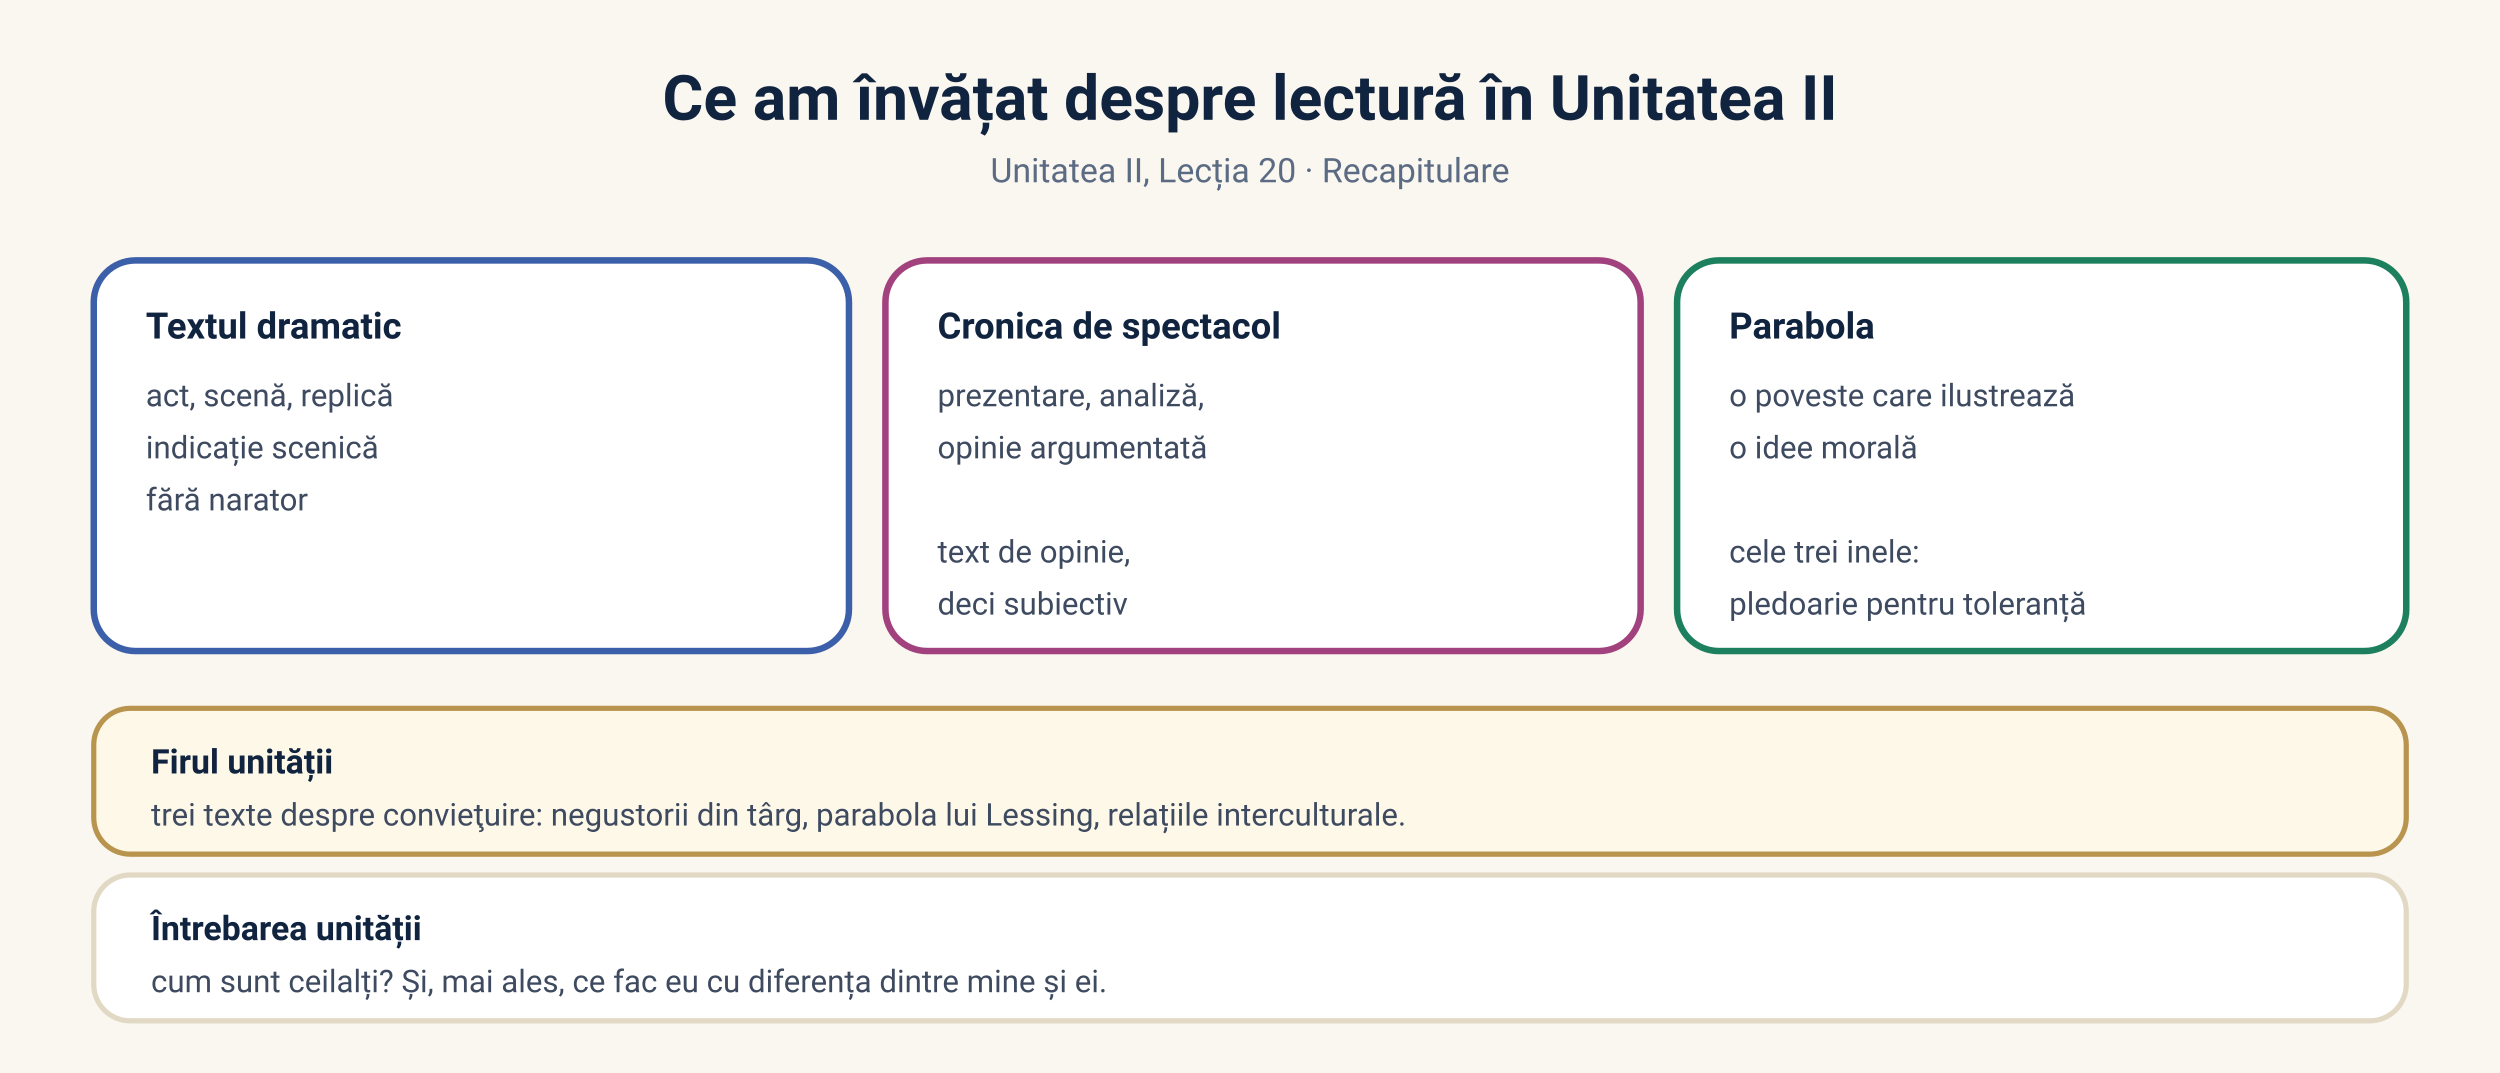
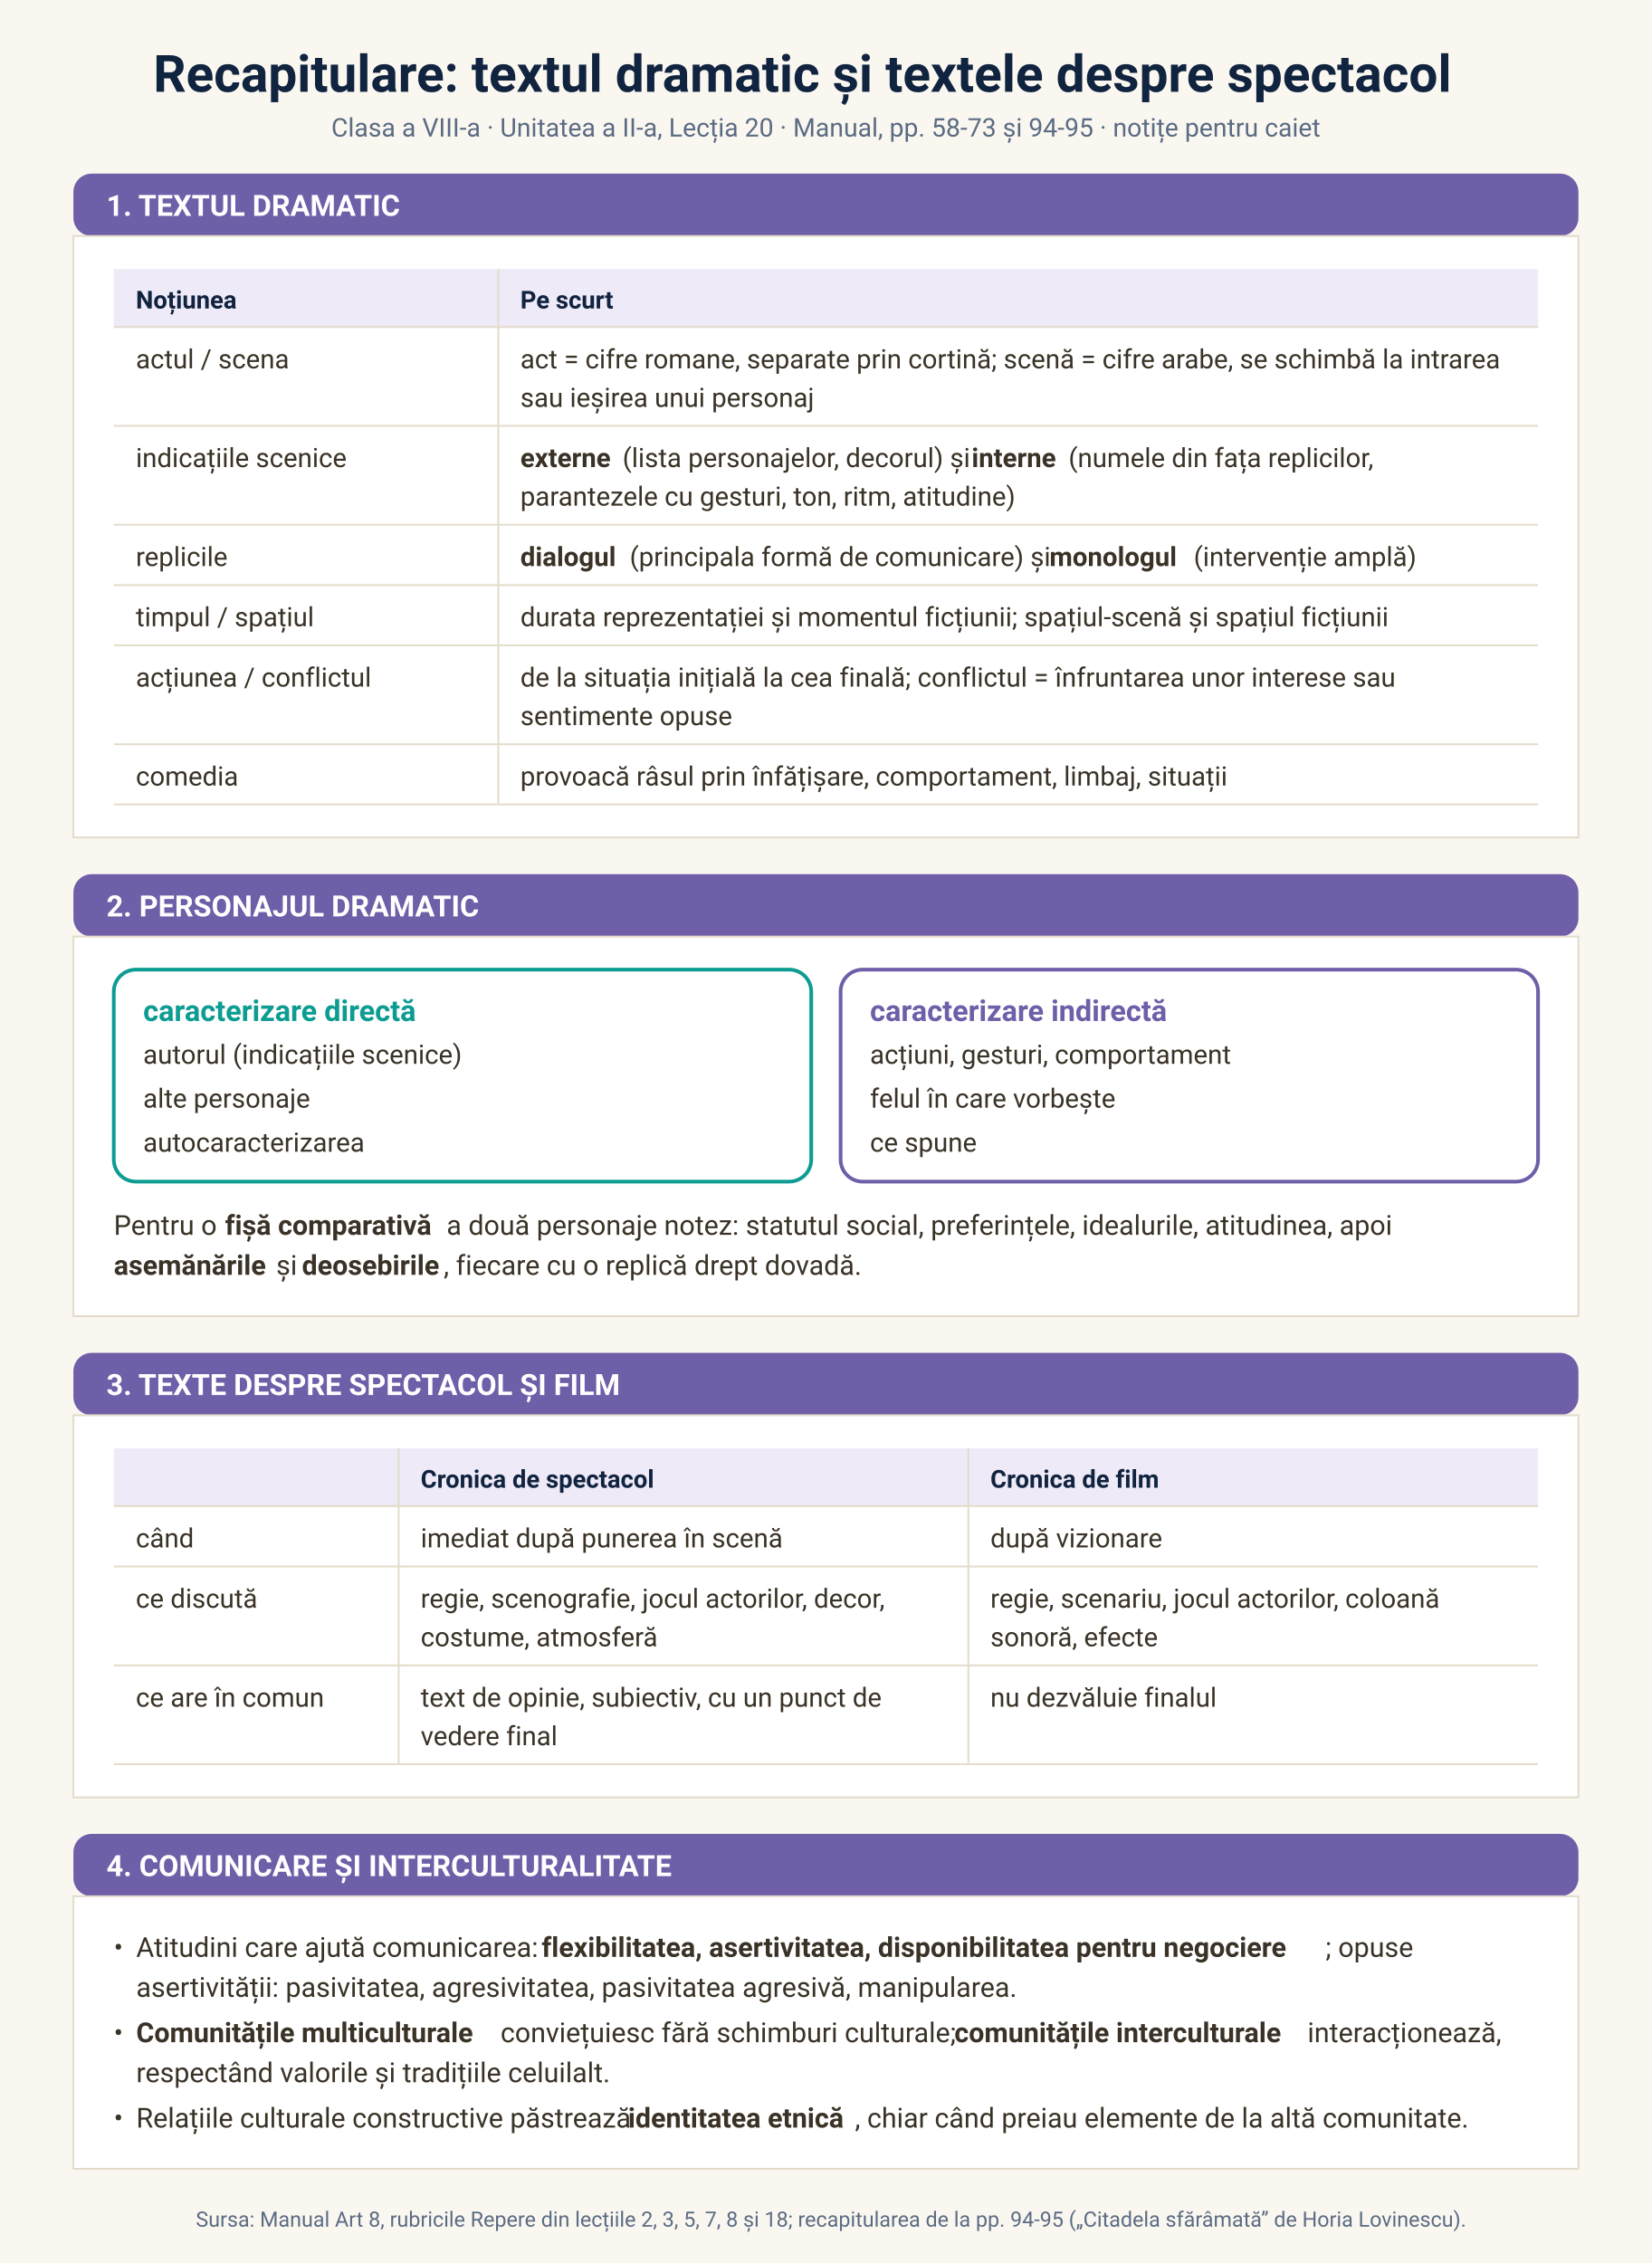
- <svg xmlns="http://www.w3.org/2000/svg" viewBox="0 0 960 412" font-family="'Segoe UI', 'Plus Jakarta Sans', -apple-system, Roboto, sans-serif">
-   <rect width="960" height="412" fill="#faf7f0" />
-   <text x="480" y="46" text-anchor="middle" font-size="24" font-weight="700" fill="#10233f">Ce am învățat despre lectură în Unitatea II</text>
-   <text x="480" y="70" text-anchor="middle" font-size="13" fill="#5b6b83">Unitatea II, Lecția 20 · Recapitulare</text>
-   <rect x="36" y="100" width="290" height="150" rx="16" fill="#ffffff" stroke="#3b5fa8" stroke-width="2.5" />
-   <text x="56" y="130" font-size="14" font-weight="700" fill="#10233f">Textul dramatic</text>
-   <text x="56" y="156" font-size="12" fill="#3d4a5f">act, scenă, replică</text>
-   <text x="56" y="176" font-size="12" fill="#3d4a5f">indicație scenică</text>
-   <text x="56" y="196" font-size="12" fill="#3d4a5f">fără narator</text>
-   <rect x="340" y="100" width="290" height="150" rx="16" fill="#ffffff" stroke="#a1417e" stroke-width="2.5" />
-   <text x="360" y="130" font-size="14" font-weight="700" fill="#10233f">Cronica de spectacol</text>
-   <text x="360" y="156" font-size="12" fill="#3d4a5f">prezentare, analiză,</text>
-   <text x="360" y="176" font-size="12" fill="#3d4a5f">opinie argumentată</text>
-   <text x="360" y="196" font-size="12" fill="#3d4a5f" />
-   <text x="360" y="216" font-size="12" fill="#3d4a5f">text de opinie,</text>
-   <text x="360" y="236" font-size="12" fill="#3d4a5f">deci subiectiv</text>
-   <rect x="644" y="100" width="280" height="150" rx="16" fill="#ffffff" stroke="#1c7f5e" stroke-width="2.5" />
-   <text x="664" y="130" font-size="14" font-weight="700" fill="#10233f">Parabola</text>
-   <text x="664" y="156" font-size="12" fill="#3d4a5f">o poveste care ilustrează</text>
-   <text x="664" y="176" font-size="12" fill="#3d4a5f">o idee morală</text>
-   <text x="664" y="196" font-size="12" fill="#3d4a5f" />
-   <text x="664" y="216" font-size="12" fill="#3d4a5f">cele trei inele:</text>
-   <text x="664" y="236" font-size="12" fill="#3d4a5f">pledoarie pentru toleranță</text>
-   <rect x="36" y="272" width="888" height="56" rx="14" fill="#fef8e9" stroke="#b8944f" stroke-width="2" />
-   <text x="58" y="297" font-size="13" font-weight="700" fill="#10233f">Firul unității</text>
-   <text x="58" y="317" font-size="12" fill="#3d4a5f">trei texte despre convieţuire: negustorii din târg, parabola lui Lessing, relațiile interculturale.</text>
-   <rect x="36" y="336" width="888" height="56" rx="14" fill="#ffffff" stroke="#e2d9c4" stroke-width="2" />
-   <text x="58" y="361" font-size="13" font-weight="700" fill="#10233f">Întrebarea unității</text>
-   <text x="58" y="381" font-size="12" fill="#3d4a5f">cum sunt ceilalți? Și, mai ales, ce fac eu cu diferența dintre mine și ei.</text>
+ <svg xmlns="http://www.w3.org/2000/svg" viewBox="0 0 900 1233" font-family="'Segoe UI', 'Plus Jakarta Sans', -apple-system, Roboto, sans-serif">
+   <rect width="900" height="1233" fill="#faf7f0" />
+   <text x="83.5" y="50.0" font-size="28" fill="#10233f" font-weight="700" textLength="734.7" lengthAdjust="spacing">Recapitulare: textul dramatic și textele despre spectacol</text>
+   <text x="180.5" y="74.4" font-size="14" fill="#5b6b83" textLength="539.0" lengthAdjust="spacing">Clasa a VIII-a · Unitatea a II-a, Lecția 20 · Manual, pp. 58-73 și 94-95 · notițe pentru caiet</text>
+   <rect x="40" y="94.6" width="820" height="34" rx="10" fill="#6f5ea8" />
+   <text x="58" y="117.6" font-size="16" font-weight="700" fill="#ffffff">1. TEXTUL DRAMATIC</text>
+   <rect x="40" y="128.6" width="820" height="327.7" fill="#ffffff" stroke="#e3dccb" />
+   <rect x="62.0" y="146.6" width="776.0" height="31.6" fill="#efeaf8" />
+   <text x="74.0" y="168.1" font-size="13.5" fill="#10233f" font-weight="700" textLength="59.0" lengthAdjust="spacing">Noțiunea</text>
+   <text x="283.5" y="168.1" font-size="13.5" fill="#10233f" font-weight="700" textLength="50.6" lengthAdjust="spacing">Pe scurt</text>
+   <line x1="62.0" y1="178.2" x2="838.0" y2="178.2" stroke="#e3dccb" />
+   <text x="74.0" y="200.7" font-size="14.5" fill="#3a3226" textLength="80.2" lengthAdjust="spacing">actul / scena</text>
+   <text x="283.5" y="200.7" font-size="14.5" fill="#3a3226" textLength="529.7" lengthAdjust="spacing">act = cifre romane, separate prin cortină; scenă = cifre arabe, se schimbă la intrarea</text>
+   <text x="283.5" y="221.7" font-size="14.5" fill="#3a3226" textLength="157.3" lengthAdjust="spacing">sau ieșirea unui personaj</text>
+   <line x1="62.0" y1="232.0" x2="838.0" y2="232.0" stroke="#e3dccb" />
+   <text x="74.0" y="254.5" font-size="14.5" fill="#3a3226" textLength="110.9" lengthAdjust="spacing">indicațiile scenice</text>
+   <text x="283.5" y="254.5" font-size="14.5" fill="#3a3226" font-weight="700" textLength="51.8" lengthAdjust="spacing">externe</text>
+   <text x="339.2" y="254.5" font-size="14.5" fill="#3a3226" textLength="186.3" lengthAdjust="spacing">(lista personajelor, decorul) și</text>
+   <text x="529.4" y="254.5" font-size="14.5" fill="#3a3226" font-weight="700" textLength="48.9" lengthAdjust="spacing">interne</text>
+   <text x="582.2" y="254.5" font-size="14.5" fill="#3a3226" textLength="166.7" lengthAdjust="spacing">(numele din fața replicilor,</text>
+   <text x="283.5" y="275.5" font-size="14.5" fill="#3a3226" textLength="271.1" lengthAdjust="spacing">parantezele cu gesturi, ton, ritm, atitudine)</text>
+   <line x1="62.0" y1="285.9" x2="838.0" y2="285.9" stroke="#e3dccb" />
+   <text x="74.0" y="308.4" font-size="14.5" fill="#3a3226" textLength="49.3" lengthAdjust="spacing">replicile</text>
+   <text x="283.5" y="308.4" font-size="14.5" fill="#3a3226" font-weight="700" textLength="55.7" lengthAdjust="spacing">dialogul</text>
+   <text x="343.1" y="308.4" font-size="14.5" fill="#3a3226" textLength="224.7" lengthAdjust="spacing">(principala formă de comunicare) și</text>
+   <text x="571.8" y="308.4" font-size="14.5" fill="#3a3226" font-weight="700" textLength="74.7" lengthAdjust="spacing">monologul</text>
+   <text x="650.4" y="308.4" font-size="14.5" fill="#3a3226" textLength="119.9" lengthAdjust="spacing">(intervenție amplă)</text>
+   <line x1="62.0" y1="318.8" x2="838.0" y2="318.8" stroke="#e3dccb" />
+   <text x="74.0" y="341.2" font-size="14.5" fill="#3a3226" textLength="96.9" lengthAdjust="spacing">timpul / spațiul</text>
+   <text x="283.5" y="341.2" font-size="14.5" fill="#3a3226" textLength="468.3" lengthAdjust="spacing">durata reprezentației și momentul ficțiunii; spațiul-scenă și spațiul ficțiunii</text>
+   <line x1="62.0" y1="351.6" x2="838.0" y2="351.6" stroke="#e3dccb" />
+   <text x="74.0" y="374.1" font-size="14.5" fill="#3a3226" textLength="125.7" lengthAdjust="spacing">acțiunea / conflictul</text>
+   <text x="283.5" y="374.1" font-size="14.5" fill="#3a3226" textLength="472.7" lengthAdjust="spacing">de la situația inițială la cea finală; conflictul = înfruntarea unor interese sau</text>
+   <text x="283.5" y="395.1" font-size="14.5" fill="#3a3226" textLength="114.0" lengthAdjust="spacing">sentimente opuse</text>
+   <line x1="62.0" y1="405.5" x2="838.0" y2="405.5" stroke="#e3dccb" />
+   <text x="74.0" y="428.0" font-size="14.5" fill="#3a3226" textLength="54.7" lengthAdjust="spacing">comedia</text>
+   <text x="283.5" y="428.0" font-size="14.5" fill="#3a3226" textLength="382.4" lengthAdjust="spacing">provoacă râsul prin înfățișare, comportament, limbaj, situații</text>
+   <line x1="62.0" y1="438.3" x2="838.0" y2="438.3" stroke="#e3dccb" />
+   <line x1="271.5" y1="146.6" x2="271.5" y2="438.3" stroke="#e3dccb" />
+   <rect x="40" y="476.3" width="820" height="34" rx="10" fill="#6f5ea8" />
+   <text x="58" y="499.3" font-size="16" font-weight="700" fill="#ffffff">2. PERSONAJUL DRAMATIC</text>
+   <rect x="40" y="510.3" width="820" height="206.8" fill="#ffffff" stroke="#e3dccb" />
+   <rect x="62.0" y="528.3" width="380.0" height="115.5" rx="12" fill="#ffffff" stroke="#0d9c92" stroke-width="2" />
+   <text x="78.0" y="556.3" font-size="16" fill="#0d9c92" font-weight="700" textLength="152.6" lengthAdjust="spacing">caracterizare directă</text>
+   <text x="78.0" y="579.6" font-size="14.5" fill="#3a3226" textLength="169.5" lengthAdjust="spacing">autorul (indicațiile scenice)</text>
+   <text x="78.0" y="603.5" font-size="14.5" fill="#3a3226" textLength="89.8" lengthAdjust="spacing">alte personaje</text>
+   <text x="78.0" y="627.5" font-size="14.5" fill="#3a3226" textLength="117.3" lengthAdjust="spacing">autocaracterizarea</text>
+   <rect x="458.0" y="528.3" width="380.0" height="115.5" rx="12" fill="#ffffff" stroke="#6f5ea8" stroke-width="2" />
+   <text x="474.0" y="556.3" font-size="16" fill="#6f5ea8" font-weight="700" textLength="166.9" lengthAdjust="spacing">caracterizare indirectă</text>
+   <text x="474.0" y="579.6" font-size="14.5" fill="#3a3226" textLength="196.0" lengthAdjust="spacing">acțiuni, gesturi, comportament</text>
+   <text x="474.0" y="603.5" font-size="14.5" fill="#3a3226" textLength="132.7" lengthAdjust="spacing">felul în care vorbește</text>
+   <text x="474.0" y="627.5" font-size="14.5" fill="#3a3226" textLength="56.8" lengthAdjust="spacing">ce spune</text>
+   <text x="62.0" y="672.8" font-size="15" fill="#3a3226" textLength="56.5" lengthAdjust="spacing">Pentru o</text>
+   <text x="122.6" y="672.8" font-size="15" fill="#3a3226" font-weight="700" textLength="116.7" lengthAdjust="spacing">fișă comparativă</text>
+   <text x="243.3" y="672.8" font-size="15" fill="#3a3226" textLength="514.8" lengthAdjust="spacing">a două personaje notez: statutul social, preferințele, idealurile, atitudinea, apoi</text>
+   <text x="62.0" y="694.6" font-size="15" fill="#3a3226" font-weight="700" textLength="84.5" lengthAdjust="spacing">asemănările</text>
+   <text x="150.5" y="694.6" font-size="15" fill="#3a3226" textLength="9.9" lengthAdjust="spacing">și</text>
+   <text x="164.5" y="694.6" font-size="15" fill="#3a3226" font-weight="700" textLength="77.2" lengthAdjust="spacing">deosebirile</text>
+   <text x="241.7" y="694.6" font-size="15" fill="#3a3226" textLength="227.4" lengthAdjust="spacing">, fiecare cu o replică drept dovadă.</text>
+   <rect x="40" y="737.1" width="820" height="34" rx="10" fill="#6f5ea8" />
+   <text x="58" y="760.1" font-size="16" font-weight="700" fill="#ffffff">3. TEXTE DESPRE SPECTACOL ȘI FILM</text>
+   <rect x="40" y="771.1" width="820" height="208.2" fill="#ffffff" stroke="#e3dccb" />
+   <rect x="62.0" y="789.1" width="776.0" height="31.6" fill="#efeaf8" />
+   <text x="229.2" y="810.6" font-size="13.5" fill="#10233f" font-weight="700" textLength="130.1" lengthAdjust="spacing">Cronica de spectacol</text>
+   <text x="539.6" y="810.6" font-size="13.5" fill="#10233f" font-weight="700" textLength="96.1" lengthAdjust="spacing">Cronica de film</text>
+   <line x1="62.0" y1="820.6" x2="838.0" y2="820.6" stroke="#e3dccb" />
+   <text x="74.0" y="843.1" font-size="14.5" fill="#3a3226" textLength="30.9" lengthAdjust="spacing">când</text>
+   <text x="229.2" y="843.1" font-size="14.5" fill="#3a3226" textLength="196.6" lengthAdjust="spacing">imediat după punerea în scenă</text>
+   <text x="539.6" y="843.1" font-size="14.5" fill="#3a3226" textLength="94.0" lengthAdjust="spacing">după vizionare</text>
+   <line x1="62.0" y1="853.5" x2="838.0" y2="853.5" stroke="#e3dccb" />
+   <text x="74.0" y="876.0" font-size="14.5" fill="#3a3226" textLength="63.5" lengthAdjust="spacing">ce discută</text>
+   <text x="229.2" y="876.0" font-size="14.5" fill="#3a3226" textLength="254.3" lengthAdjust="spacing">regie, scenografie, jocul actorilor, decor,</text>
+   <text x="229.2" y="897.0" font-size="14.5" fill="#3a3226" textLength="125.6" lengthAdjust="spacing">costume, atmosferă</text>
+   <text x="539.6" y="876.0" font-size="14.5" fill="#3a3226" textLength="244.2" lengthAdjust="spacing">regie, scenariu, jocul actorilor, coloană</text>
+   <text x="539.6" y="897.0" font-size="14.5" fill="#3a3226" textLength="89.8" lengthAdjust="spacing">sonoră, efecte</text>
+   <line x1="62.0" y1="907.4" x2="838.0" y2="907.4" stroke="#e3dccb" />
+   <text x="74.0" y="929.9" font-size="14.5" fill="#3a3226" textLength="101.9" lengthAdjust="spacing">ce are în comun</text>
+   <text x="229.2" y="929.9" font-size="14.5" fill="#3a3226" textLength="254.0" lengthAdjust="spacing">text de opinie, subiectiv, cu un punct de</text>
+   <text x="229.2" y="950.9" font-size="14.5" fill="#3a3226" textLength="74.2" lengthAdjust="spacing">vedere final</text>
+   <text x="539.6" y="929.9" font-size="14.5" fill="#3a3226" textLength="123.0" lengthAdjust="spacing">nu dezvăluie finalul</text>
+   <line x1="62.0" y1="961.2" x2="838.0" y2="961.2" stroke="#e3dccb" />
+   <line x1="217.2" y1="789.1" x2="217.2" y2="961.2" stroke="#e3dccb" />
+   <line x1="527.6" y1="789.1" x2="527.6" y2="961.2" stroke="#e3dccb" />
+   <rect x="40" y="999.2" width="820" height="34" rx="10" fill="#6f5ea8" />
+   <text x="58" y="1022.2" font-size="16" font-weight="700" fill="#ffffff">4. COMUNICARE ȘI INTERCULTURALITATE</text>
+   <rect x="40" y="1033.2" width="820" height="148.5" fill="#ffffff" stroke="#e3dccb" />
+   <text x="62.0" y="1066.2" font-size="15" fill="#3a3226">•</text>
+   <text x="74.2" y="1066.2" font-size="15" fill="#3a3226" textLength="216.9" lengthAdjust="spacing">Atitudini care ajută comunicarea:</text>
+   <text x="295.1" y="1066.2" font-size="15" fill="#3a3226" font-weight="700" textLength="427.1" lengthAdjust="spacing">flexibilitatea, asertivitatea, disponibilitatea pentru negociere</text>
+   <text x="722.2" y="1066.2" font-size="15" fill="#3a3226" textLength="47.7" lengthAdjust="spacing">; opuse</text>
+   <text x="74.2" y="1088.0" font-size="15" fill="#3a3226" textLength="469.2" lengthAdjust="spacing">asertivității: pasivitatea, agresivitatea, pasivitatea agresivă, manipularea.</text>
+   <text x="62.0" y="1112.7" font-size="15" fill="#3a3226">•</text>
+   <text x="74.2" y="1112.7" font-size="15" fill="#3a3226" font-weight="700" textLength="194.4" lengthAdjust="spacing">Comunitățile multiculturale</text>
+   <text x="272.7" y="1112.7" font-size="15" fill="#3a3226" textLength="243.3" lengthAdjust="spacing">conviețuiesc fără schimburi culturale;</text>
+   <text x="520.0" y="1112.7" font-size="15" fill="#3a3226" font-weight="700" textLength="188.4" lengthAdjust="spacing">comunitățile interculturale</text>
+   <text x="712.4" y="1112.7" font-size="15" fill="#3a3226" textLength="104.1" lengthAdjust="spacing">interacționează,</text>
+   <text x="74.2" y="1134.5" font-size="15" fill="#3a3226" textLength="254.5" lengthAdjust="spacing">respectând valorile și tradițiile celuilalt.</text>
+   <text x="62.0" y="1159.2" font-size="15" fill="#3a3226">•</text>
+   <text x="74.2" y="1159.2" font-size="15" fill="#3a3226" textLength="264.0" lengthAdjust="spacing">Relațiile culturale constructive păstrează</text>
+   <text x="342.2" y="1159.2" font-size="15" fill="#3a3226" font-weight="700" textLength="123.6" lengthAdjust="spacing">identitatea etnică</text>
+   <text x="465.8" y="1159.2" font-size="15" fill="#3a3226" textLength="332.8" lengthAdjust="spacing">, chiar când preiau elemente de la altă comunitate.</text>
+   <text x="106.7" y="1213.2" font-size="11.5" fill="#5b6b83" textLength="686.7" lengthAdjust="spacing">Sursa: Manual Art 8, rubricile Repere din lecțiile 2, 3, 5, 7, 8 și 18; recapitularea de la pp. 94-95 („Citadela sfărâmată” de Horia Lovinescu).</text>
</svg>
